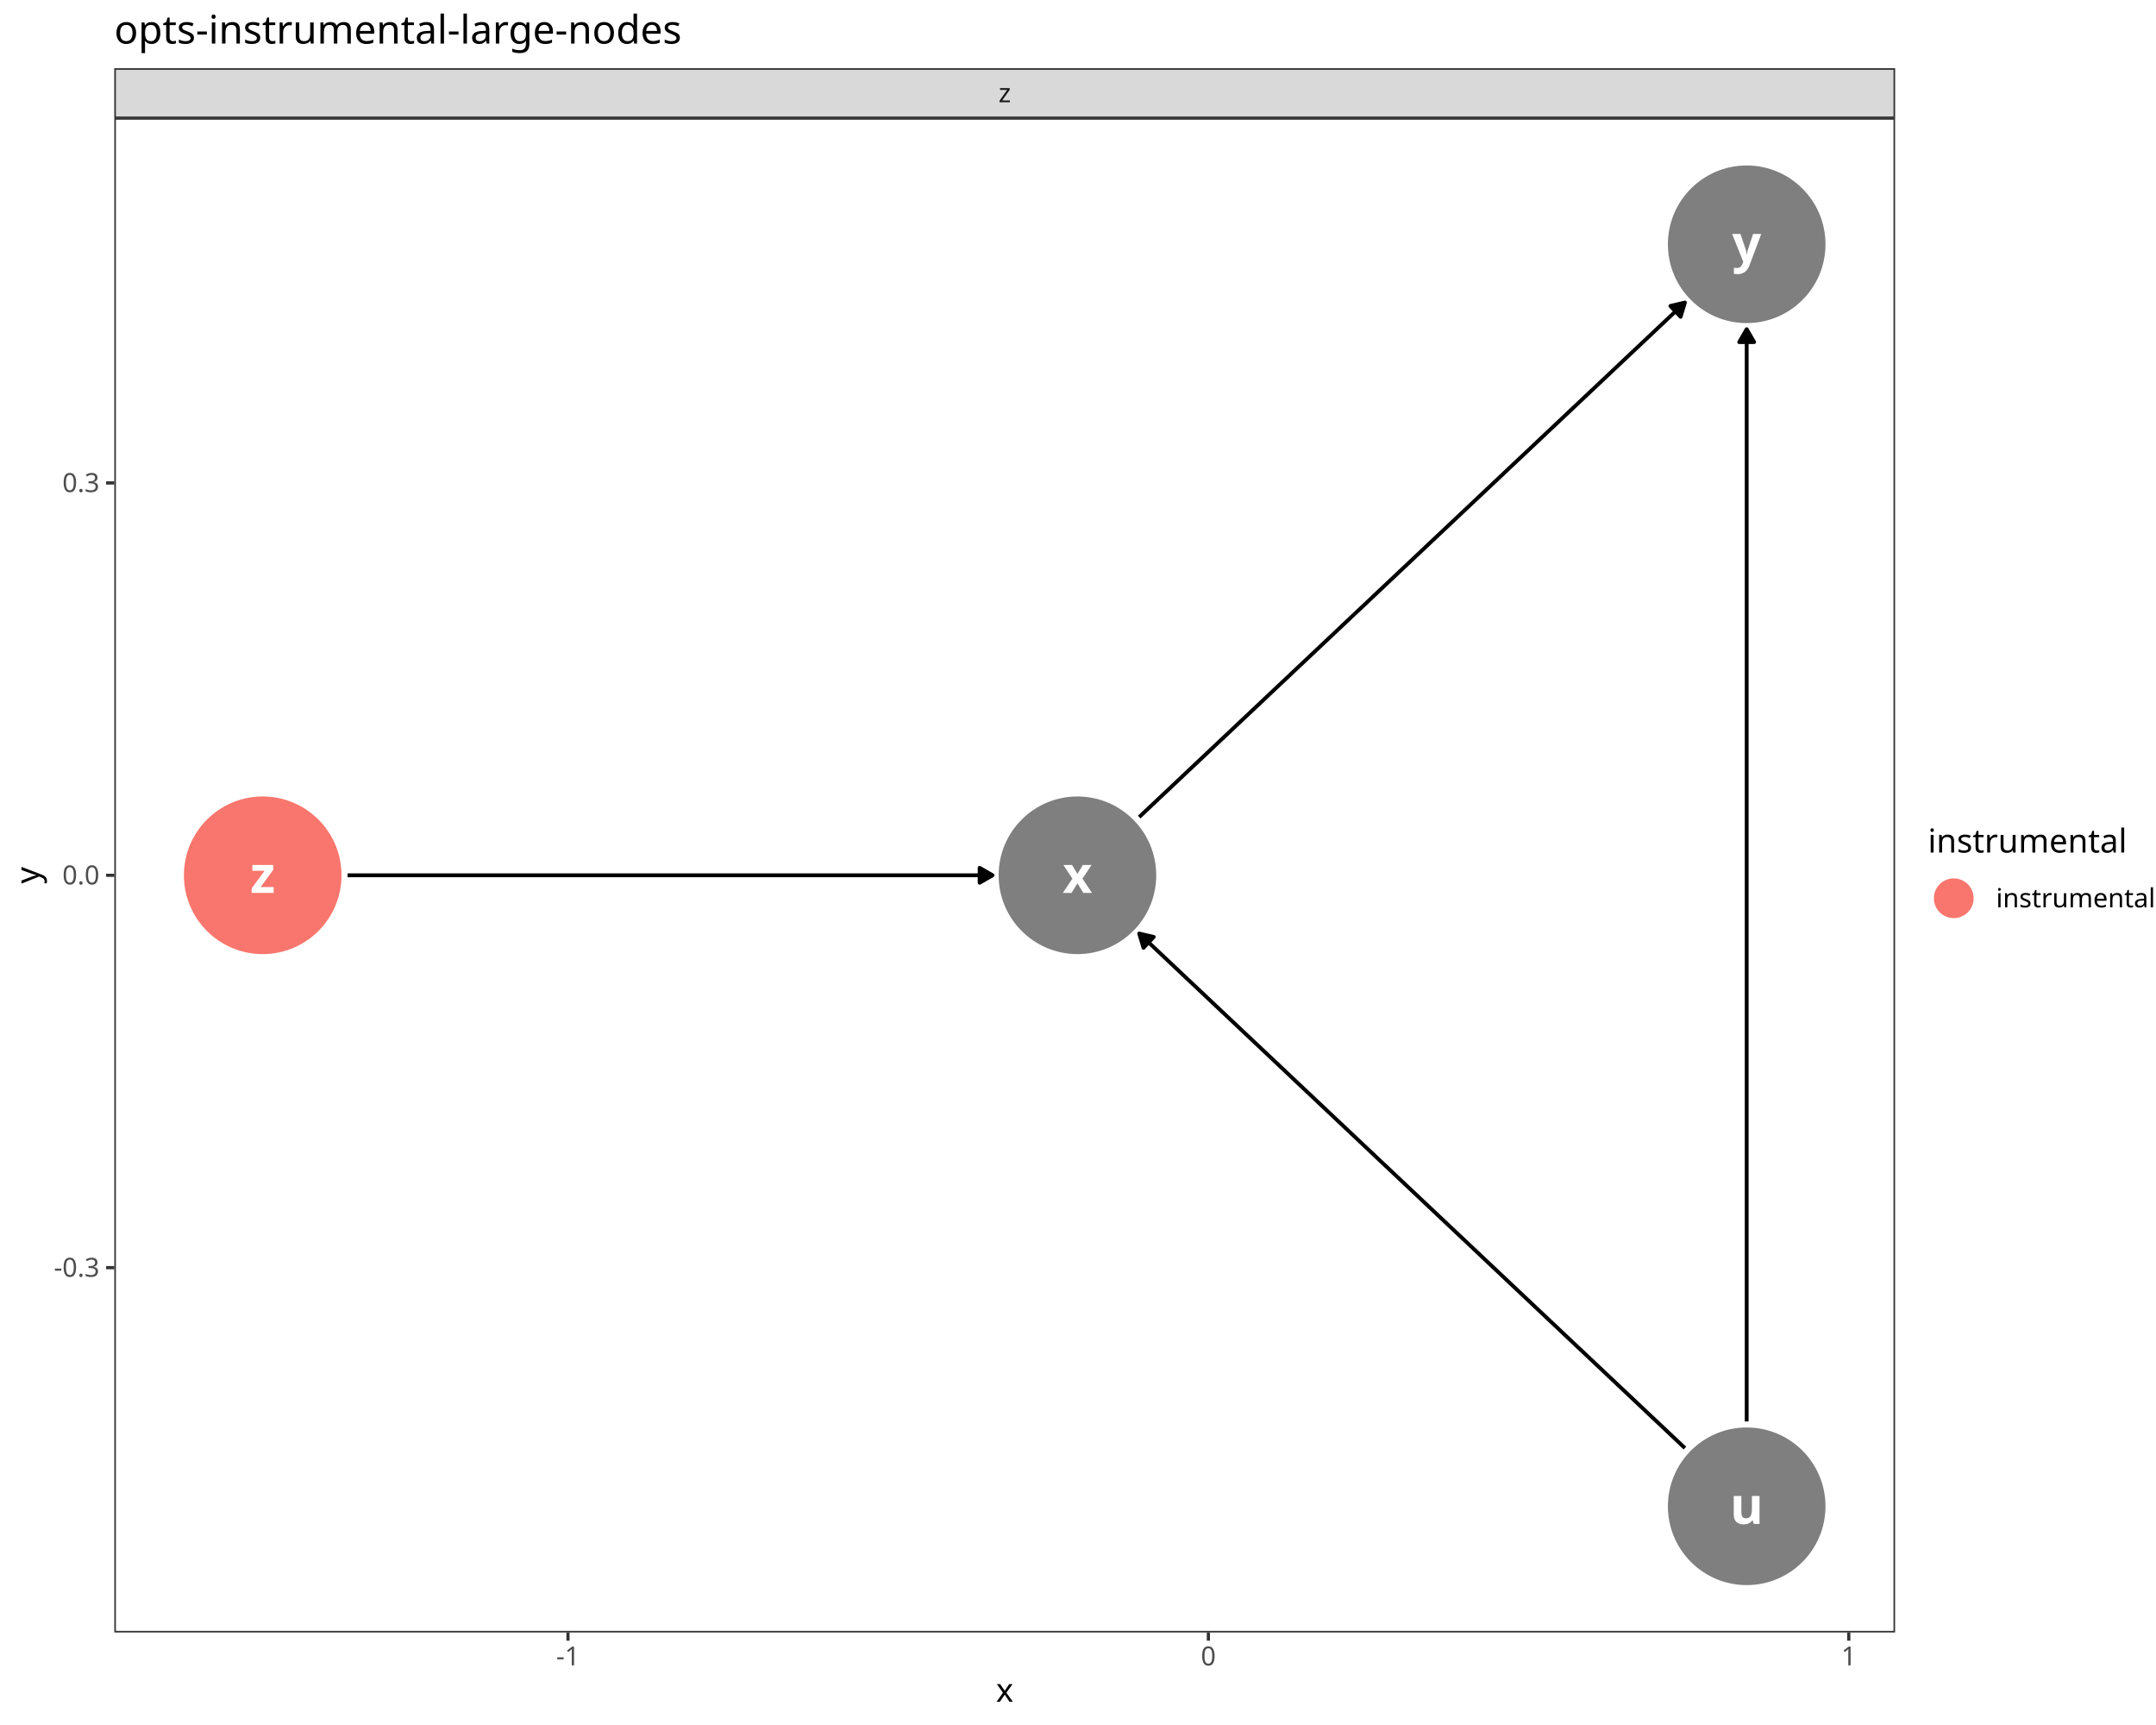
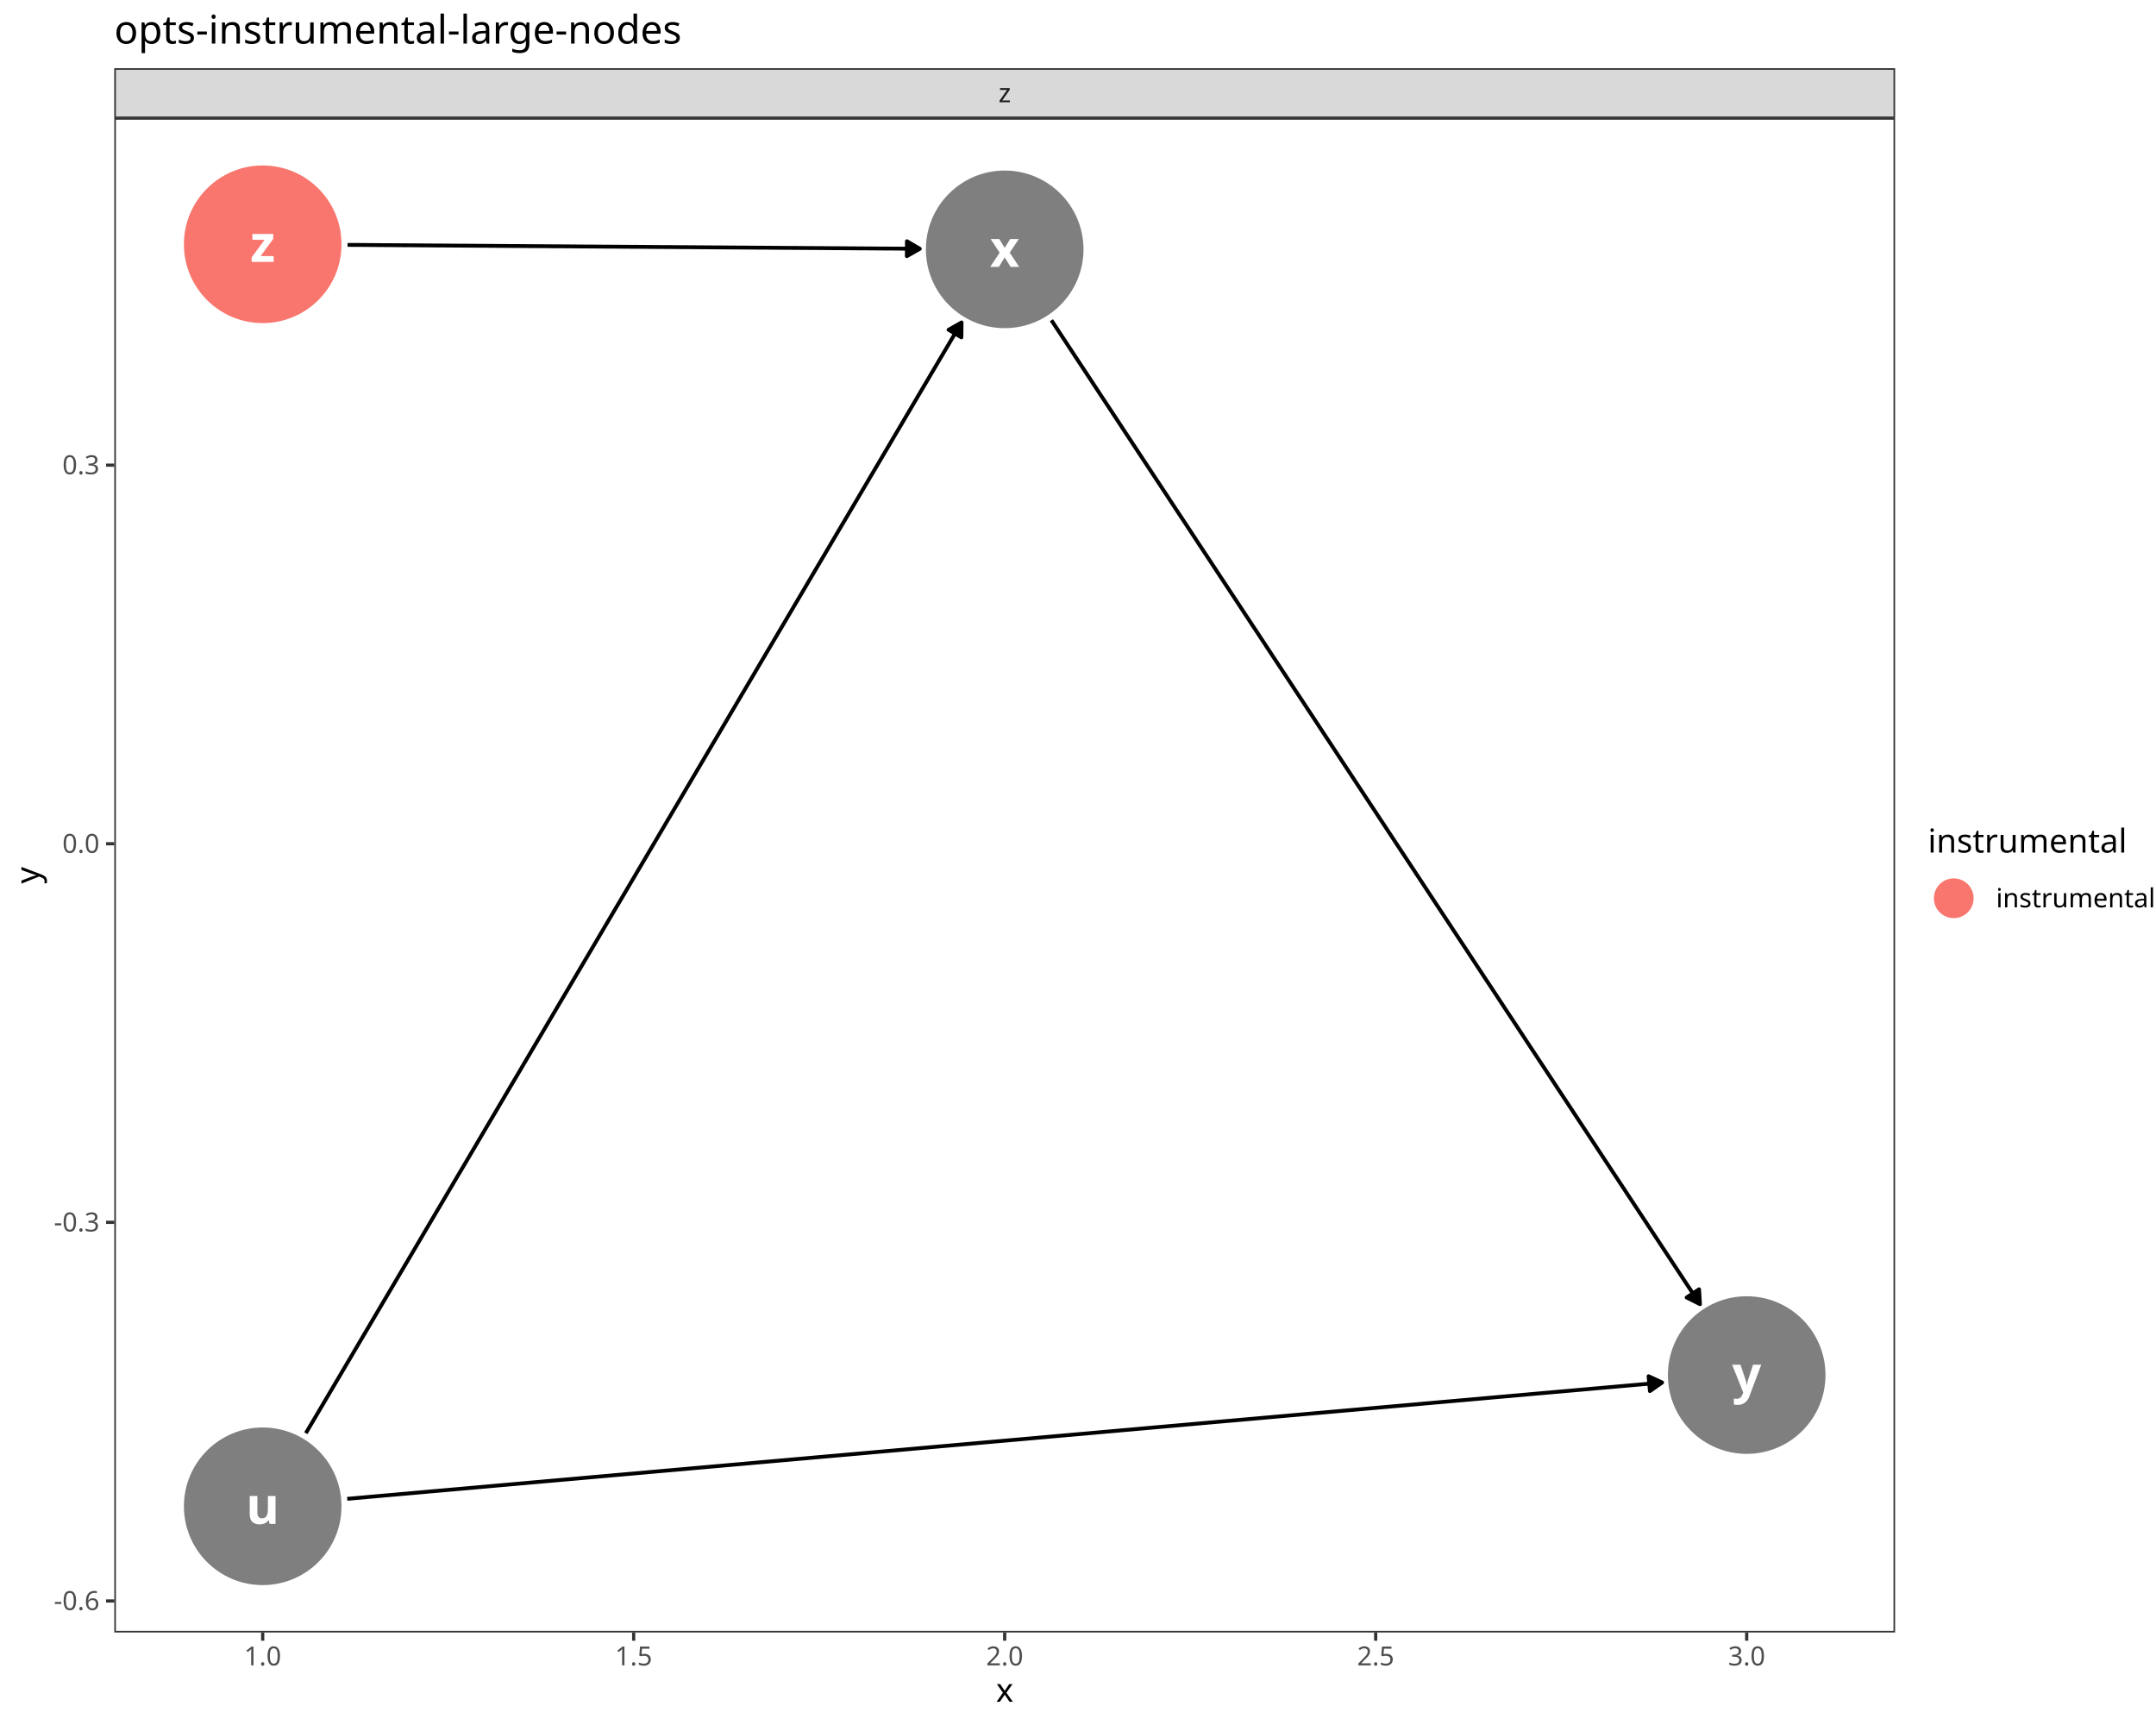
<svg xmlns="http://www.w3.org/2000/svg" class="svglite" data-engine-version="2.0" width="720.00pt" height="576.00pt" viewBox="0 0 720.00 576.00">
  <defs>
    <style type="text/css">
    .svglite line, .svglite polyline, .svglite polygon, .svglite path, .svglite rect, .svglite circle {
      fill: none;
      stroke: #000000;
      stroke-linecap: round;
      stroke-linejoin: round;
      stroke-miterlimit: 10.00;
    }
  </style>
  </defs>
  <rect width="100%" height="100%" style="stroke: none; fill: #FFFFFF;" />
  <defs>
    <clipPath id="cpMC4wMHw3MjAuMDB8MC4wMHw1NzYuMDA=">
      <rect x="0.00" y="0.00" width="720.00" height="576.00" />
    </clipPath>
  </defs>
  <g clip-path="url(#cpMC4wMHw3MjAuMDB8MC4wMHw1NzYuMDA=)">
    <rect x="-0" y="0.00" width="720.00" height="576.00" style="stroke-width: 1.07; stroke: #FFFFFF; fill: #FFFFFF;" />
  </g>
  <defs>
    <clipPath id="cpMzguMTd8NjMyLjg3fDM5LjQzfDU0NS4xMQ==">
      <rect x="38.17" y="39.43" width="594.70" height="505.68" />
    </clipPath>
  </defs>
  <g clip-path="url(#cpMzguMTd8NjMyLjg3fDM5LjQzfDU0NS4xMQ==)">
    <rect x="38.17" y="39.43" width="594.70" height="505.68" style="stroke-width: 1.07; stroke: none; fill: #FFFFFF;" />
-     <circle cx="583.31" cy="502.97" r="25.96" style="stroke-width: 0.71; stroke: #7F7F7F; fill: #7F7F7F;" />
-     <circle cx="359.81" cy="292.27" r="25.96" style="stroke-width: 0.71; stroke: #7F7F7F; fill: #7F7F7F;" />
-     <circle cx="583.31" cy="81.57" r="25.96" style="stroke-width: 0.71; stroke: #7F7F7F; fill: #7F7F7F;" />
-     <circle cx="87.73" cy="292.27" r="25.96" style="stroke-width: 0.71; stroke: #F8766D; fill: #F8766D;" />
-     <polyline points="562.68,483.53 560.73,481.69 558.47,479.56 556.22,477.43 553.96,475.30 551.70,473.18 549.44,471.05 547.19,468.92 544.93,466.79 542.67,464.66 540.41,462.54 538.16,460.41 535.90,458.28 533.64,456.15 531.38,454.02 529.13,451.89 526.87,449.77 524.61,447.64 522.35,445.51 520.10,443.38 517.84,441.25 515.58,439.12 513.32,437.00 511.07,434.87 508.81,432.74 506.55,430.61 504.29,428.48 502.04,426.35 499.78,424.23 497.52,422.10 495.26,419.97 493.01,417.84 490.75,415.71 488.49,413.58 486.23,411.46 483.98,409.33 481.72,407.20 479.46,405.07 477.20,402.94 474.95,400.82 472.69,398.69 470.43,396.56 468.17,394.43 465.92,392.30 463.66,390.17 461.40,388.05 459.14,385.92 456.89,383.79 454.63,381.66 452.37,379.53 450.11,377.40 447.86,375.28 445.60,373.15 443.34,371.02 441.08,368.89 438.83,366.76 436.57,364.63 434.31,362.51 432.05,360.38 429.80,358.25 427.54,356.12 425.28,353.99 423.02,351.86 420.77,349.74 418.51,347.61 416.25,345.48 413.99,343.35 411.74,341.22 409.48,339.10 407.22,336.97 404.96,334.84 402.71,332.71 400.45,330.58 398.19,328.45 395.93,326.33 393.68,324.20 391.42,322.07 389.16,319.94 386.90,317.81 384.65,315.68 382.39,313.56 380.44,311.72 " style="stroke-width: 1.28; stroke-linecap: butt;" />
-     <polygon points="385.29,312.86 380.44,311.72 381.87,316.49 " style="stroke-width: 1.28; stroke-linecap: butt; fill: #000000;" />
-     <polyline points="583.31,474.63 583.31,473.18 583.31,468.92 583.31,464.66 583.31,460.41 583.31,456.15 583.31,451.89 583.31,447.64 583.31,443.38 583.31,439.12 583.31,434.87 583.31,430.61 583.31,426.35 583.31,422.10 583.31,417.84 583.31,413.58 583.31,409.33 583.31,405.07 583.31,400.82 583.31,396.56 583.31,392.30 583.31,388.05 583.31,383.79 583.31,379.53 583.31,375.28 583.31,371.02 583.31,366.76 583.31,362.51 583.31,358.25 583.31,353.99 583.31,349.74 583.31,345.48 583.31,341.22 583.31,336.97 583.31,332.71 583.31,328.45 583.31,324.20 583.31,319.94 583.31,315.68 583.31,311.43 583.31,307.17 583.31,302.91 583.31,298.66 583.31,294.40 583.31,290.14 583.31,285.89 583.31,281.63 583.31,277.38 583.31,273.12 583.31,268.86 583.31,264.61 583.31,260.35 583.31,256.09 583.31,251.84 583.31,247.58 583.31,243.32 583.31,239.07 583.31,234.81 583.31,230.55 583.31,226.30 583.31,222.04 583.31,217.78 583.31,213.53 583.31,209.27 583.31,205.01 583.31,200.76 583.31,196.50 583.31,192.24 583.31,187.99 583.31,183.73 583.31,179.47 583.31,175.22 583.31,170.96 583.31,166.70 583.31,162.45 583.31,158.19 583.31,153.93 583.31,149.68 583.31,145.42 583.31,141.17 583.31,136.91 583.31,132.65 583.31,128.40 583.31,124.14 583.31,119.88 583.31,115.63 583.31,111.37 583.31,109.92 " style="stroke-width: 1.28; stroke-linecap: butt;" />
-     <polygon points="585.80,114.23 583.31,109.92 580.82,114.23 " style="stroke-width: 1.28; stroke-linecap: butt; fill: #000000;" />
-     <polyline points="380.44,272.83 382.39,270.99 384.65,268.86 386.90,266.73 389.16,264.61 391.42,262.48 393.68,260.35 395.93,258.22 398.19,256.09 400.45,253.96 402.71,251.84 404.96,249.71 407.22,247.58 409.48,245.45 411.74,243.32 413.99,241.19 416.25,239.07 418.51,236.94 420.77,234.81 423.02,232.68 425.28,230.55 427.54,228.42 429.80,226.30 432.05,224.17 434.31,222.04 436.57,219.91 438.83,217.78 441.08,215.66 443.34,213.53 445.60,211.40 447.86,209.27 450.11,207.14 452.37,205.01 454.63,202.89 456.89,200.76 459.14,198.63 461.40,196.50 463.66,194.37 465.92,192.24 468.17,190.12 470.43,187.99 472.69,185.86 474.95,183.73 477.20,181.60 479.46,179.47 481.72,177.35 483.98,175.22 486.23,173.09 488.49,170.96 490.75,168.83 493.01,166.70 495.26,164.58 497.52,162.45 499.78,160.32 502.04,158.19 504.29,156.06 506.55,153.93 508.81,151.81 511.07,149.68 513.32,147.55 515.58,145.42 517.84,143.29 520.10,141.17 522.35,139.04 524.61,136.91 526.87,134.78 529.13,132.65 531.38,130.52 533.64,128.40 535.90,126.27 538.16,124.14 540.41,122.01 542.67,119.88 544.93,117.75 547.19,115.63 549.44,113.50 551.70,111.37 553.96,109.24 556.22,107.11 558.47,104.98 560.73,102.86 562.68,101.02 " style="stroke-width: 1.28; stroke-linecap: butt;" />
-     <polygon points="561.25,105.79 562.68,101.02 557.83,102.17 " style="stroke-width: 1.28; stroke-linecap: butt; fill: #000000;" />
-     <polyline points="116.07,292.27 117.96,292.27 120.71,292.27 123.46,292.27 126.20,292.27 128.95,292.27 131.70,292.27 134.45,292.27 137.20,292.27 139.95,292.27 142.69,292.27 145.44,292.27 148.19,292.27 150.94,292.27 153.69,292.27 156.44,292.27 159.18,292.27 161.93,292.27 164.68,292.27 167.43,292.27 170.18,292.27 172.93,292.27 175.67,292.27 178.42,292.27 181.17,292.27 183.92,292.27 186.67,292.27 189.42,292.27 192.16,292.27 194.91,292.27 197.66,292.27 200.41,292.27 203.16,292.27 205.91,292.27 208.65,292.27 211.40,292.27 214.15,292.27 216.90,292.27 219.65,292.27 222.40,292.27 225.14,292.27 227.89,292.27 230.64,292.27 233.39,292.27 236.14,292.27 238.89,292.27 241.63,292.27 244.38,292.27 247.13,292.27 249.88,292.27 252.63,292.27 255.38,292.27 258.12,292.27 260.87,292.27 263.62,292.27 266.37,292.27 269.12,292.27 271.87,292.27 274.61,292.27 277.36,292.27 280.11,292.27 282.86,292.27 285.61,292.27 288.36,292.27 291.10,292.27 293.85,292.27 296.60,292.27 299.35,292.27 302.10,292.27 304.85,292.27 307.59,292.27 310.34,292.27 313.09,292.27 315.84,292.27 318.59,292.27 321.34,292.27 324.09,292.27 326.83,292.27 329.58,292.27 331.47,292.27 " style="stroke-width: 1.28; stroke-linecap: butt;" />
-     <polygon points="327.15,294.76 331.47,292.27 327.15,289.78 " style="stroke-width: 1.28; stroke-linecap: butt; fill: #000000;" />
-     <text x="583.31" y="508.85" text-anchor="middle" style="font-size: 17.07px; font-weight: bold; fill: #FFFFFF; font-family: sans;" textLength="9.50px" lengthAdjust="spacingAndGlyphs">u</text>
-     <text x="359.81" y="298.15" text-anchor="middle" style="font-size: 17.07px; font-weight: bold; fill: #FFFFFF; font-family: sans;" textLength="8.54px" lengthAdjust="spacingAndGlyphs">x</text>
-     <text x="583.31" y="87.45" text-anchor="middle" style="font-size: 17.07px; font-weight: bold; fill: #FFFFFF; font-family: sans;" textLength="8.54px" lengthAdjust="spacingAndGlyphs">y</text>
-     <text x="87.73" y="298.15" text-anchor="middle" style="font-size: 17.07px; font-weight: bold; fill: #FFFFFF; font-family: sans;" textLength="8.54px" lengthAdjust="spacingAndGlyphs">z</text>
+     <circle cx="87.73" cy="502.97" r="25.96" style="stroke-width: 0.71; stroke: #7F7F7F; fill: #7F7F7F;" />
+     <circle cx="335.52" cy="83.26" r="25.96" style="stroke-width: 0.71; stroke: #7F7F7F; fill: #7F7F7F;" />
+     <circle cx="583.31" cy="459.15" r="25.96" style="stroke-width: 0.71; stroke: #7F7F7F; fill: #7F7F7F;" />
+     <circle cx="87.73" cy="81.57" r="25.96" style="stroke-width: 0.71; stroke: #F8766D; fill: #F8766D;" />
+     <polyline points="102.14,478.56 102.74,477.54 105.25,473.30 107.75,469.06 110.25,464.82 112.76,460.58 115.26,456.34 117.76,452.10 120.26,447.86 122.77,443.62 125.27,439.38 127.77,435.14 130.28,430.90 132.78,426.66 135.28,422.42 137.79,418.18 140.29,413.94 142.79,409.70 145.29,405.46 147.80,401.22 150.30,396.98 152.80,392.74 155.31,388.51 157.81,384.27 160.31,380.03 162.81,375.79 165.32,371.55 167.82,367.31 170.32,363.07 172.83,358.83 175.33,354.59 177.83,350.35 180.34,346.11 182.84,341.87 185.34,337.63 187.84,333.39 190.35,329.15 192.85,324.91 195.35,320.67 197.86,316.43 200.36,312.19 202.86,307.95 205.36,303.71 207.87,299.48 210.37,295.24 212.87,291.00 215.38,286.76 217.88,282.52 220.38,278.28 222.88,274.04 225.39,269.80 227.89,265.56 230.39,261.32 232.90,257.08 235.40,252.84 237.90,248.60 240.41,244.36 242.91,240.12 245.41,235.88 247.91,231.64 250.42,227.40 252.92,223.16 255.42,218.92 257.93,214.68 260.43,210.45 262.93,206.21 265.43,201.97 267.94,197.73 270.44,193.49 272.94,189.25 275.45,185.01 277.95,180.77 280.45,176.53 282.96,172.29 285.46,168.05 287.96,163.81 290.46,159.57 292.97,155.33 295.47,151.09 297.97,146.85 300.48,142.61 302.98,138.37 305.48,134.13 307.98,129.89 310.49,125.65 312.99,121.41 315.49,117.18 318.00,112.94 320.50,108.70 321.11,107.67 " style="stroke-width: 1.28; stroke-linecap: butt;" />
+     <polygon points="321.06,112.65 321.11,107.67 316.77,110.12 " style="stroke-width: 1.28; stroke-linecap: butt; fill: #000000;" />
+     <polyline points="115.96,500.48 117.76,500.32 122.77,499.87 127.77,499.43 132.78,498.99 137.79,498.55 142.79,498.10 147.80,497.66 152.80,497.22 157.81,496.78 162.81,496.33 167.82,495.89 172.83,495.45 177.83,495.00 182.84,494.56 187.84,494.12 192.85,493.68 197.86,493.23 202.86,492.79 207.87,492.35 212.87,491.91 217.88,491.46 222.88,491.02 227.89,490.58 232.90,490.13 237.90,489.69 242.91,489.25 247.91,488.81 252.92,488.36 257.93,487.92 262.93,487.48 267.94,487.04 272.94,486.59 277.95,486.15 282.96,485.71 287.96,485.27 292.97,484.82 297.97,484.38 302.98,483.94 307.98,483.49 312.99,483.05 318.00,482.61 323.00,482.17 328.01,481.72 333.01,481.28 338.02,480.84 343.03,480.40 348.03,479.95 353.04,479.51 358.04,479.07 363.05,478.63 368.05,478.18 373.06,477.74 378.07,477.30 383.07,476.85 388.08,476.41 393.08,475.97 398.09,475.53 403.10,475.08 408.10,474.64 413.11,474.20 418.11,473.76 423.12,473.31 428.13,472.87 433.13,472.43 438.14,471.98 443.14,471.54 448.15,471.10 453.15,470.66 458.16,470.21 463.17,469.77 468.17,469.33 473.18,468.89 478.18,468.44 483.19,468.00 488.20,467.56 493.20,467.12 498.21,466.67 503.21,466.23 508.22,465.79 513.22,465.34 518.23,464.90 523.24,464.46 528.24,464.02 533.25,463.57 538.25,463.13 543.26,462.69 548.27,462.25 553.27,461.80 555.07,461.64 " style="stroke-width: 1.28; stroke-linecap: butt;" />
+     <polygon points="550.99,464.51 555.07,461.64 550.55,459.54 " style="stroke-width: 1.28; stroke-linecap: butt; fill: #000000;" />
+     <polyline points="351.12,106.93 353.04,109.84 355.54,113.63 358.04,117.43 360.55,121.23 363.05,125.02 365.55,128.82 368.05,132.62 370.56,136.41 373.06,140.21 375.56,144.01 378.07,147.81 380.57,151.60 383.07,155.40 385.58,159.20 388.08,162.99 390.58,166.79 393.08,170.59 395.59,174.38 398.09,178.18 400.59,181.98 403.10,185.77 405.60,189.57 408.10,193.37 410.60,197.16 413.11,200.96 415.61,204.76 418.11,208.56 420.62,212.35 423.12,216.15 425.62,219.95 428.13,223.74 430.63,227.54 433.13,231.34 435.63,235.13 438.14,238.93 440.64,242.73 443.14,246.52 445.65,250.32 448.15,254.12 450.65,257.91 453.15,261.71 455.66,265.51 458.16,269.30 460.66,273.10 463.17,276.90 465.67,280.70 468.17,284.49 470.68,288.29 473.18,292.09 475.68,295.88 478.18,299.68 480.69,303.48 483.19,307.27 485.69,311.07 488.20,314.87 490.70,318.66 493.20,322.46 495.70,326.26 498.21,330.05 500.71,333.85 503.21,337.65 505.72,341.44 508.22,345.24 510.72,349.04 513.22,352.84 515.73,356.63 518.23,360.43 520.73,364.23 523.24,368.02 525.74,371.82 528.24,375.62 530.75,379.41 533.25,383.21 535.75,387.01 538.25,390.80 540.76,394.60 543.26,398.40 545.76,402.19 548.27,405.99 550.77,409.79 553.27,413.58 555.77,417.38 558.28,421.18 560.78,424.98 563.28,428.77 565.79,432.57 567.71,435.48 " style="stroke-width: 1.28; stroke-linecap: butt;" />
+     <polygon points="563.25,433.25 567.71,435.48 567.41,430.51 " style="stroke-width: 1.28; stroke-linecap: butt; fill: #000000;" />
+     <polyline points="116.07,81.77 117.76,81.78 120.26,81.79 122.77,81.81 125.27,81.83 127.77,81.85 130.28,81.86 132.78,81.88 135.28,81.90 137.79,81.91 140.29,81.93 142.79,81.95 145.29,81.97 147.80,81.98 150.30,82.00 152.80,82.02 155.31,82.03 157.81,82.05 160.31,82.07 162.81,82.08 165.32,82.10 167.82,82.12 170.32,82.14 172.83,82.15 175.33,82.17 177.83,82.19 180.34,82.20 182.84,82.22 185.34,82.24 187.84,82.25 190.35,82.27 192.85,82.29 195.35,82.31 197.86,82.32 200.36,82.34 202.86,82.36 205.36,82.37 207.87,82.39 210.37,82.41 212.87,82.42 215.38,82.44 217.88,82.46 220.38,82.48 222.88,82.49 225.39,82.51 227.89,82.53 230.39,82.54 232.90,82.56 235.40,82.58 237.90,82.60 240.41,82.61 242.91,82.63 245.41,82.65 247.91,82.66 250.42,82.68 252.92,82.70 255.42,82.71 257.93,82.73 260.43,82.75 262.93,82.77 265.43,82.78 267.94,82.80 270.44,82.82 272.94,82.83 275.45,82.85 277.95,82.87 280.45,82.88 282.96,82.90 285.46,82.92 287.96,82.94 290.46,82.95 292.97,82.97 295.47,82.99 297.97,83.00 300.48,83.02 302.98,83.04 305.48,83.05 307.17,83.07 " style="stroke-width: 1.28; stroke-linecap: butt;" />
+     <polygon points="302.84,85.53 307.17,83.07 302.87,80.55 " style="stroke-width: 1.28; stroke-linecap: butt; fill: #000000;" />
+     <text x="87.73" y="508.85" text-anchor="middle" style="font-size: 17.07px; font-weight: bold; fill: #FFFFFF; font-family: sans;" textLength="9.50px" lengthAdjust="spacingAndGlyphs">u</text>
+     <text x="335.52" y="89.13" text-anchor="middle" style="font-size: 17.07px; font-weight: bold; fill: #FFFFFF; font-family: sans;" textLength="8.54px" lengthAdjust="spacingAndGlyphs">x</text>
+     <text x="583.31" y="465.02" text-anchor="middle" style="font-size: 17.07px; font-weight: bold; fill: #FFFFFF; font-family: sans;" textLength="8.54px" lengthAdjust="spacingAndGlyphs">y</text>
+     <text x="87.73" y="87.45" text-anchor="middle" style="font-size: 17.07px; font-weight: bold; fill: #FFFFFF; font-family: sans;" textLength="8.54px" lengthAdjust="spacingAndGlyphs">z</text>
    <rect x="38.17" y="39.43" width="594.70" height="505.68" style="stroke-width: 1.07; stroke: #333333;" />
  </g>
  <g clip-path="url(#cpMC4wMHw3MjAuMDB8MC4wMHw1NzYuMDA=)">
</g>
  <defs>
    <clipPath id="cpMzguMTd8NjMyLjg3fDIyLjc4fDM5LjQz">
      <rect x="38.17" y="22.78" width="594.70" height="16.65" />
    </clipPath>
  </defs>
  <g clip-path="url(#cpMzguMTd8NjMyLjg3fDIyLjc4fDM5LjQz)">
    <rect x="38.17" y="22.78" width="594.70" height="16.65" style="stroke-width: 1.07; stroke: #333333; fill: #D9D9D9;" />
    <text x="335.52" y="34.14" text-anchor="middle" style="font-size: 8.80px; fill: #1A1A1A; font-family: sans;" textLength="4.40px" lengthAdjust="spacingAndGlyphs">z</text>
  </g>
  <g clip-path="url(#cpMC4wMHw3MjAuMDB8MC4wMHw1NzYuMDA=)">
-     <polyline points="189.68,547.85 189.68,545.11 " style="stroke-width: 1.07; stroke: #333333; stroke-linecap: butt;" />
-     <polyline points="403.54,547.85 403.54,545.11 " style="stroke-width: 1.07; stroke: #333333; stroke-linecap: butt;" />
-     <polyline points="617.40,547.85 617.40,545.11 " style="stroke-width: 1.07; stroke: #333333; stroke-linecap: butt;" />
-     <text x="189.68" y="556.10" text-anchor="middle" style="font-size: 8.80px; fill: #4D4D4D; font-family: sans;" textLength="7.82px" lengthAdjust="spacingAndGlyphs">-1</text>
-     <text x="403.54" y="556.10" text-anchor="middle" style="font-size: 8.80px; fill: #4D4D4D; font-family: sans;" textLength="4.89px" lengthAdjust="spacingAndGlyphs">0</text>
-     <text x="617.40" y="556.10" text-anchor="middle" style="font-size: 8.80px; fill: #4D4D4D; font-family: sans;" textLength="4.89px" lengthAdjust="spacingAndGlyphs">1</text>
-     <text x="33.24" y="426.32" text-anchor="end" style="font-size: 8.80px; fill: #4D4D4D; font-family: sans;" textLength="15.16px" lengthAdjust="spacingAndGlyphs">-0.3</text>
-     <text x="33.24" y="295.30" text-anchor="end" style="font-size: 8.80px; fill: #4D4D4D; font-family: sans;" textLength="12.23px" lengthAdjust="spacingAndGlyphs">0.0</text>
-     <text x="33.24" y="164.29" text-anchor="end" style="font-size: 8.80px; fill: #4D4D4D; font-family: sans;" textLength="12.23px" lengthAdjust="spacingAndGlyphs">0.3</text>
-     <polyline points="35.43,423.29 38.17,423.29 " style="stroke-width: 1.07; stroke: #333333; stroke-linecap: butt;" />
-     <polyline points="35.43,292.27 38.17,292.27 " style="stroke-width: 1.07; stroke: #333333; stroke-linecap: butt;" />
-     <polyline points="35.43,161.26 38.17,161.26 " style="stroke-width: 1.07; stroke: #333333; stroke-linecap: butt;" />
+     <polyline points="87.73,547.85 87.73,545.11 " style="stroke-width: 1.07; stroke: #333333; stroke-linecap: butt;" />
+     <polyline points="211.62,547.85 211.62,545.11 " style="stroke-width: 1.07; stroke: #333333; stroke-linecap: butt;" />
+     <polyline points="335.52,547.85 335.52,545.11 " style="stroke-width: 1.07; stroke: #333333; stroke-linecap: butt;" />
+     <polyline points="459.41,547.85 459.41,545.11 " style="stroke-width: 1.07; stroke: #333333; stroke-linecap: butt;" />
+     <polyline points="583.31,547.85 583.31,545.11 " style="stroke-width: 1.07; stroke: #333333; stroke-linecap: butt;" />
+     <text x="87.73" y="556.10" text-anchor="middle" style="font-size: 8.80px; fill: #4D4D4D; font-family: sans;" textLength="12.23px" lengthAdjust="spacingAndGlyphs">1.0</text>
+     <text x="211.62" y="556.10" text-anchor="middle" style="font-size: 8.80px; fill: #4D4D4D; font-family: sans;" textLength="12.23px" lengthAdjust="spacingAndGlyphs">1.5</text>
+     <text x="335.52" y="556.10" text-anchor="middle" style="font-size: 8.80px; fill: #4D4D4D; font-family: sans;" textLength="12.23px" lengthAdjust="spacingAndGlyphs">2.0</text>
+     <text x="459.41" y="556.10" text-anchor="middle" style="font-size: 8.80px; fill: #4D4D4D; font-family: sans;" textLength="12.23px" lengthAdjust="spacingAndGlyphs">2.5</text>
+     <text x="583.31" y="556.10" text-anchor="middle" style="font-size: 8.80px; fill: #4D4D4D; font-family: sans;" textLength="12.23px" lengthAdjust="spacingAndGlyphs">3.0</text>
+     <text x="33.24" y="537.61" text-anchor="end" style="font-size: 8.80px; fill: #4D4D4D; font-family: sans;" textLength="15.16px" lengthAdjust="spacingAndGlyphs">-0.6</text>
+     <text x="33.24" y="411.19" text-anchor="end" style="font-size: 8.80px; fill: #4D4D4D; font-family: sans;" textLength="15.16px" lengthAdjust="spacingAndGlyphs">-0.3</text>
+     <text x="33.24" y="284.77" text-anchor="end" style="font-size: 8.80px; fill: #4D4D4D; font-family: sans;" textLength="12.23px" lengthAdjust="spacingAndGlyphs">0.0</text>
+     <text x="33.24" y="158.35" text-anchor="end" style="font-size: 8.80px; fill: #4D4D4D; font-family: sans;" textLength="12.23px" lengthAdjust="spacingAndGlyphs">0.3</text>
+     <polyline points="35.43,534.58 38.17,534.58 " style="stroke-width: 1.07; stroke: #333333; stroke-linecap: butt;" />
+     <polyline points="35.43,408.16 38.17,408.16 " style="stroke-width: 1.07; stroke: #333333; stroke-linecap: butt;" />
+     <polyline points="35.43,281.74 38.17,281.74 " style="stroke-width: 1.07; stroke: #333333; stroke-linecap: butt;" />
+     <polyline points="35.43,155.32 38.17,155.32 " style="stroke-width: 1.07; stroke: #333333; stroke-linecap: butt;" />
    <text x="335.52" y="568.24" text-anchor="middle" style="font-size: 11.00px; font-family: sans;" textLength="5.50px" lengthAdjust="spacingAndGlyphs">x</text>
    <text transform="translate(13.05,292.27) rotate(-90)" text-anchor="middle" style="font-size: 11.00px; font-family: sans;" textLength="5.50px" lengthAdjust="spacingAndGlyphs">y</text>
    <rect x="643.82" y="275.97" width="70.70" height="32.61" style="stroke-width: 1.07; stroke: none; fill: #FFFFFF;" />
    <text x="643.82" y="284.68" style="font-size: 11.00px; font-family: sans;" textLength="59.92px" lengthAdjust="spacingAndGlyphs">instrumental</text>
    <rect x="643.82" y="291.30" width="17.28" height="17.28" style="stroke-width: 1.07; stroke: none; fill: #FFFFFF;" />
    <circle cx="652.46" cy="299.94" r="6.40" style="stroke-width: 0.47; stroke: #F8766D; fill: #F8766D;" />
    <text x="666.58" y="302.97" style="font-size: 8.80px; font-family: sans;" textLength="47.94px" lengthAdjust="spacingAndGlyphs">instrumental</text>
    <text x="38.17" y="14.56" style="font-size: 13.20px; font-family: sans;" textLength="175.37px" lengthAdjust="spacingAndGlyphs">opts-instrumental-large-nodes</text>
  </g>
</svg>
